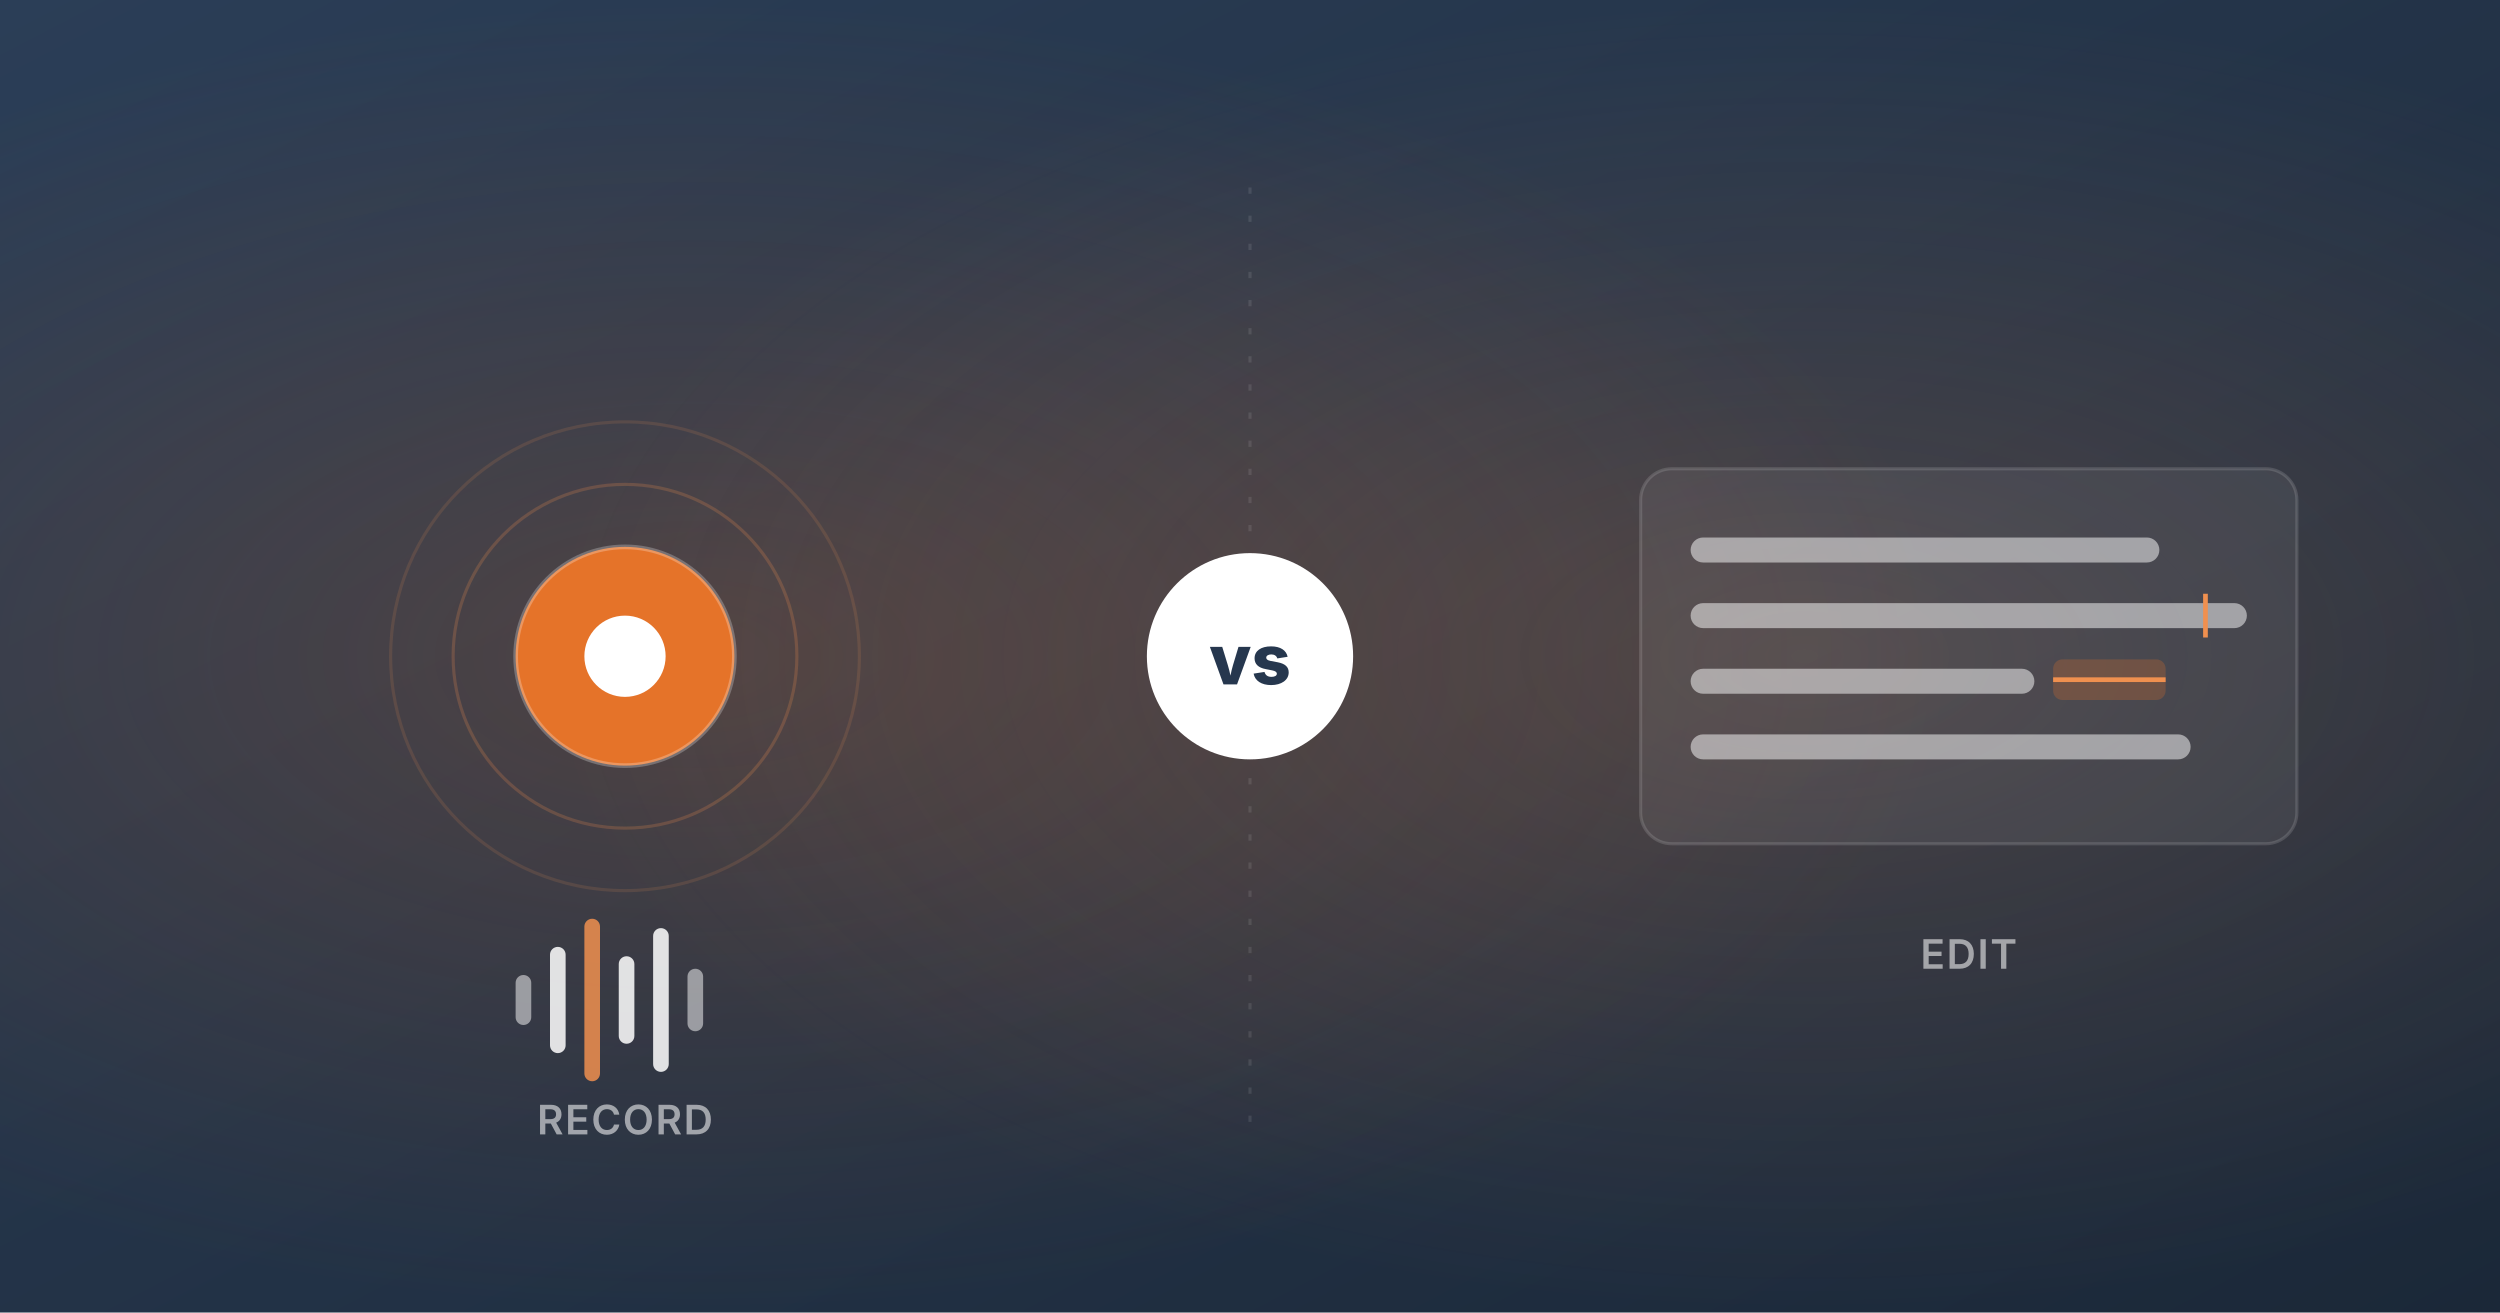
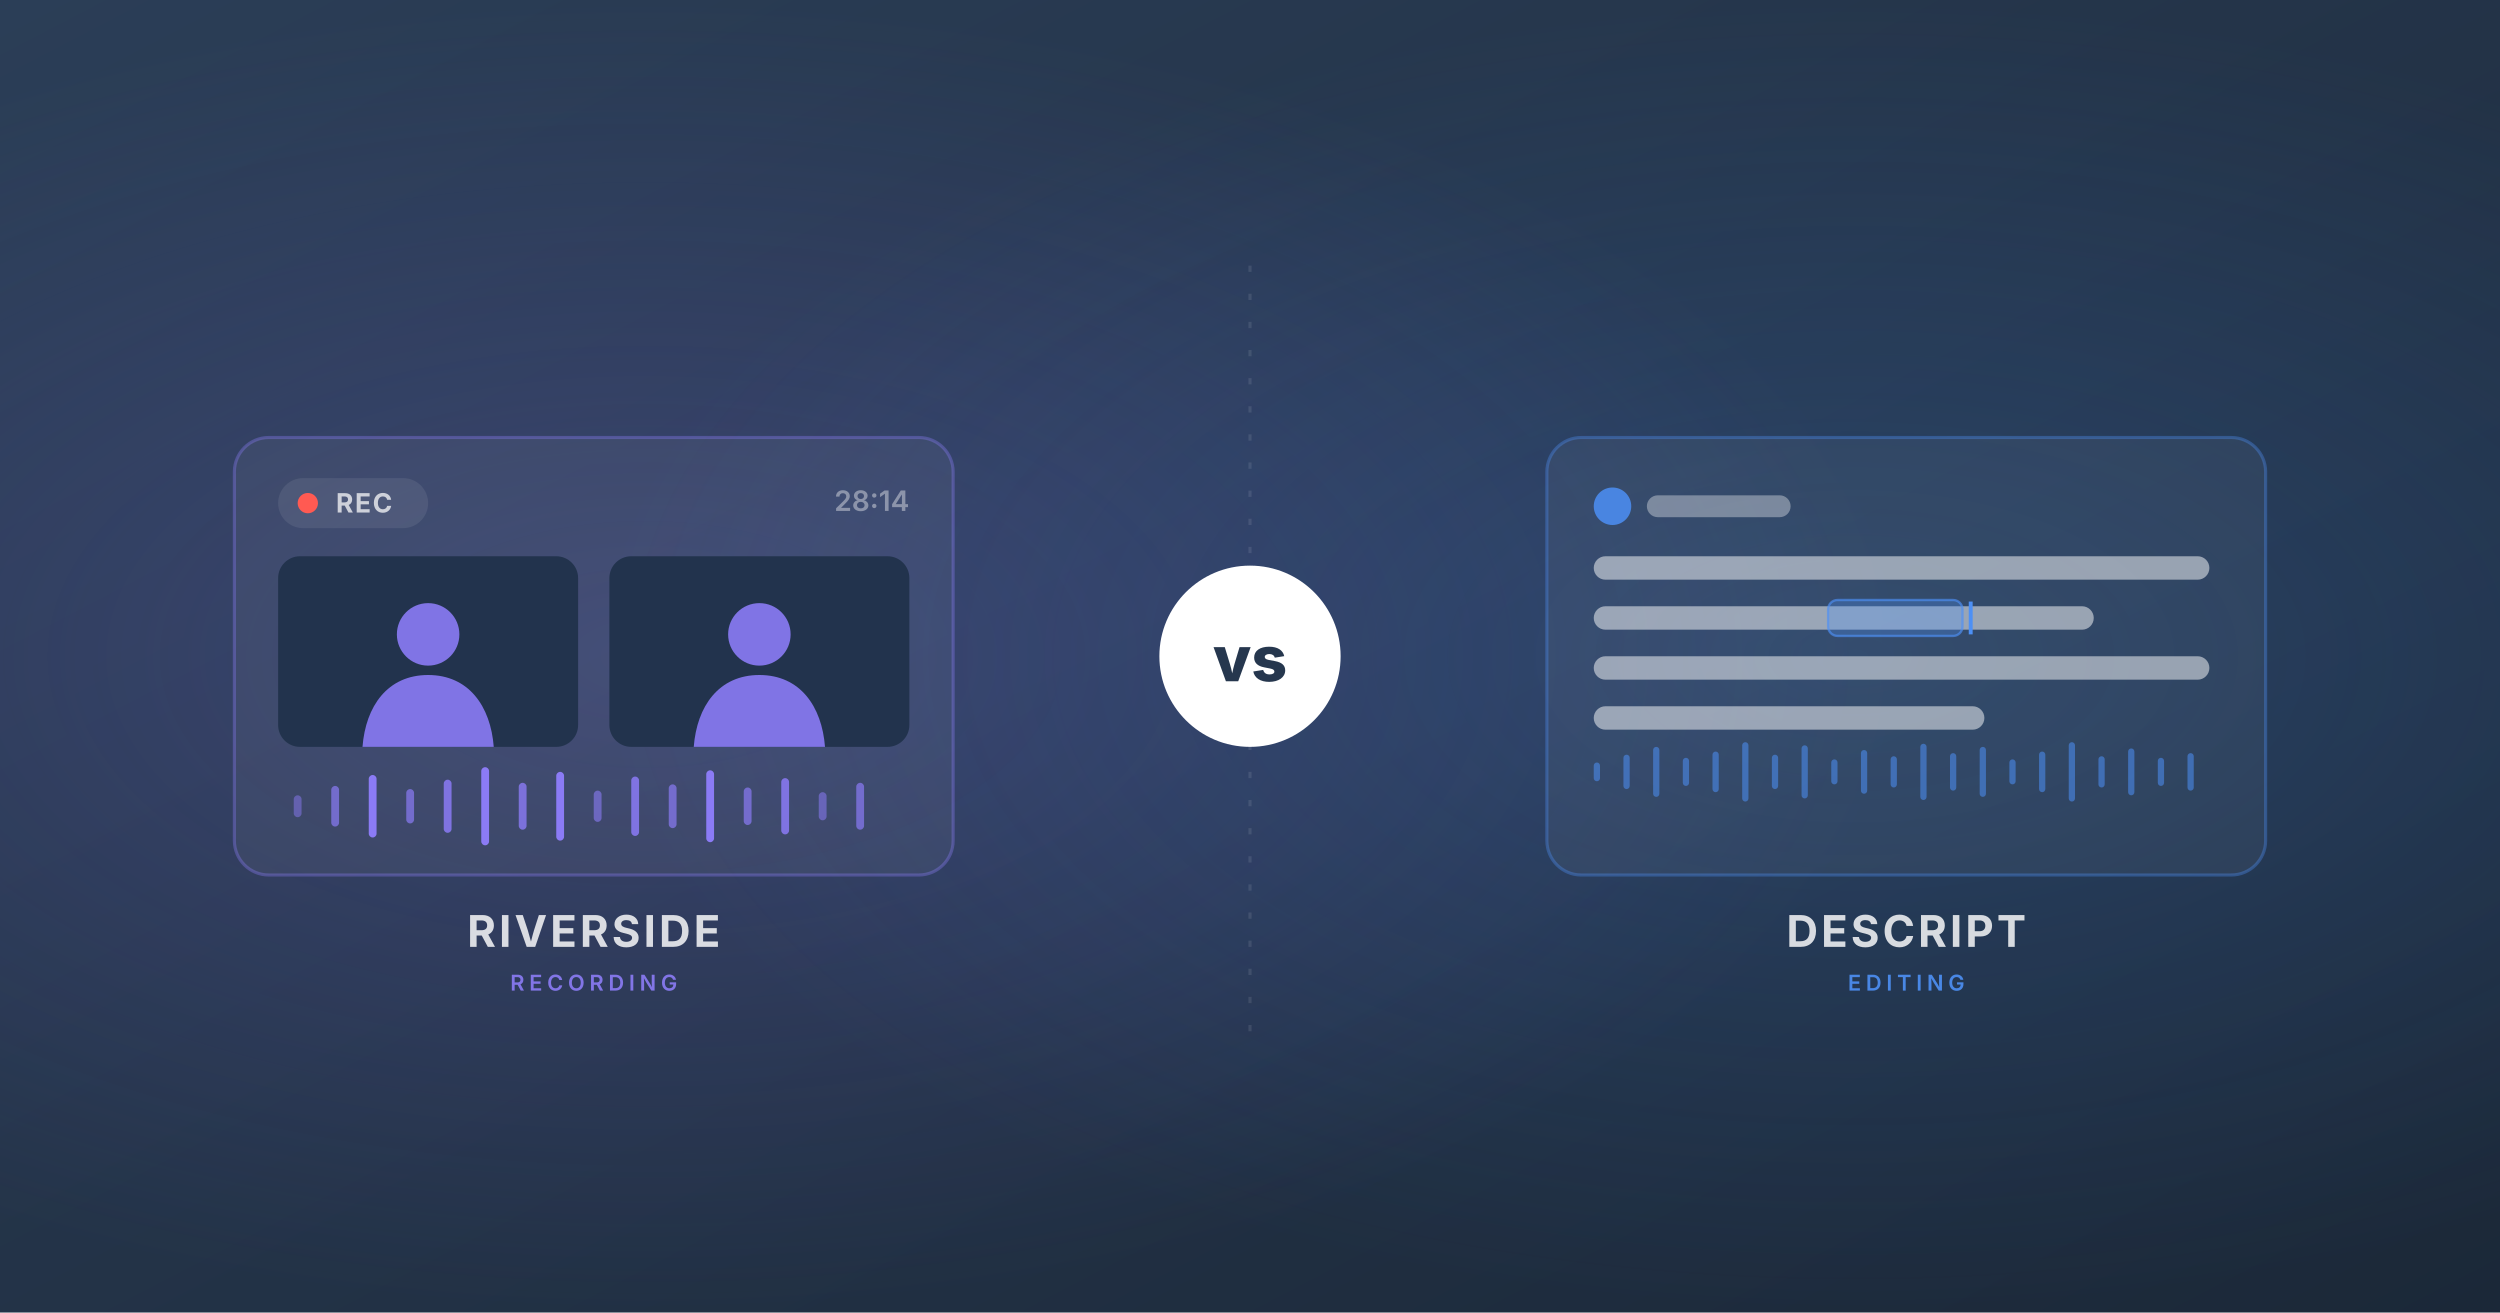
- <svg xmlns="http://www.w3.org/2000/svg" viewBox="0 0 1600 840" role="img" aria-label="A split comparison graphic representing Riverside recording on one side and Descript editing on the other" font-family="-apple-system, Segoe UI, sans-serif">
+ <svg xmlns="http://www.w3.org/2000/svg" viewBox="0 0 1600 840" role="img" aria-label="A comparison graphic: Riverside as a remote recording studio with guest tiles on the left, Descript as a transcript editor on the right" font-family="-apple-system, Segoe UI, sans-serif">
  <defs>
    <linearGradient id="bg" x1="0" y1="0" x2="1" y2="1">
      <stop offset="0" stop-color="#2b3e57" />
      <stop offset="1" stop-color="#1b2838" />
    </linearGradient>
-     <radialGradient id="glowL" cx="0.28" cy="0.5" r="0.5">
-       <stop offset="0" stop-color="#e57329" stop-opacity="0.22" />
-       <stop offset="1" stop-color="#e57329" stop-opacity="0" />
+     <radialGradient id="glowL" cx="0.26" cy="0.5" r="0.5">
+       <stop offset="0" stop-color="#8b7bf5" stop-opacity="0.22" />
+       <stop offset="1" stop-color="#8b7bf5" stop-opacity="0" />
    </radialGradient>
-     <radialGradient id="glowR" cx="0.72" cy="0.5" r="0.5">
-       <stop offset="0" stop-color="#f0904f" stop-opacity="0.2" />
-       <stop offset="1" stop-color="#f0904f" stop-opacity="0" />
+     <radialGradient id="glowR" cx="0.74" cy="0.5" r="0.5">
+       <stop offset="0" stop-color="#4d90f5" stop-opacity="0.2" />
+       <stop offset="1" stop-color="#4d90f5" stop-opacity="0" />
    </radialGradient>
  </defs>
  <rect width="1600" height="840" fill="url(#bg)" />
  <rect width="1600" height="840" fill="url(#glowL)" />
  <rect width="1600" height="840" fill="url(#glowR)" />
-   <g transform="translate(400 420)">
-     <circle r="150" fill="none" stroke="#f0904f" stroke-opacity="0.14" stroke-width="2" />
-     <circle r="110" fill="none" stroke="#f0904f" stroke-opacity="0.22" stroke-width="2" />
-     <circle r="70" fill="#e57329" />
-     <circle r="70" fill="none" stroke="#ffffff" stroke-opacity="0.25" stroke-width="3" />
-     <circle r="26" fill="#ffffff" />
+   <g transform="translate(150 280)">
+     <rect width="460" height="280" rx="22" fill="#ffffff" fill-opacity="0.05" stroke="#8b7bf5" stroke-opacity="0.35" stroke-width="2" />
+     <g transform="translate(28 26)">
+       <rect width="96" height="32" rx="16" fill="#ffffff" fill-opacity="0.08" />
+       <circle cx="19" cy="16" r="6.5" fill="#ff5a52" />
+       <text x="37" y="22" font-size="17" font-weight="700" fill="#ffffff" fill-opacity="0.72" letter-spacing="1">REC</text>
+     </g>
+     <text x="432" y="47" text-anchor="end" font-size="18" font-weight="600" fill="#ffffff" fill-opacity="0.4">28:14</text>
+     <g transform="translate(28 76)">
+       <rect width="192" height="122" rx="14" fill="#22334d" />
+       <rect x="212" width="192" height="122" rx="14" fill="#22334d" />
+       <g fill="#8b7bf5" fill-opacity="0.9">
+         <g transform="translate(96 0)">
+           <circle cy="50" r="20" />
+           <path d="M0 76 c -26 0 -40 20 -42 46 h 84 c -2 -26 -16 -46 -42 -46 z" />
+         </g>
+         <g transform="translate(308 0)">
+           <circle cy="50" r="20" />
+           <path d="M0 76 c -26 0 -40 20 -42 46 h 84 c -2 -26 -16 -46 -42 -46 z" />
+         </g>
+       </g>
+     </g>
+     <g transform="translate(38 236)" fill="#8b7bf5">
+       <rect x="0" y="-7" width="5" height="14" rx="2.5" fill-opacity="0.5" />
+       <rect x="24" y="-13" width="5" height="26" rx="2.5" fill-opacity="0.7" />
+       <rect x="48" y="-20" width="5" height="40" rx="2.5" />
+       <rect x="72" y="-11" width="5" height="22" rx="2.5" fill-opacity="0.7" />
+       <rect x="96" y="-17" width="5" height="34" rx="2.5" fill-opacity="0.85" />
+       <rect x="120" y="-25" width="5" height="50" rx="2.5" />
+       <rect x="144" y="-15" width="5" height="30" rx="2.5" fill-opacity="0.8" />
+       <rect x="168" y="-22" width="5" height="44" rx="2.5" />
+       <rect x="192" y="-10" width="5" height="20" rx="2.5" fill-opacity="0.6" />
+       <rect x="216" y="-19" width="5" height="38" rx="2.5" fill-opacity="0.85" />
+       <rect x="240" y="-14" width="5" height="28" rx="2.5" fill-opacity="0.7" />
+       <rect x="264" y="-23" width="5" height="46" rx="2.5" />
+       <rect x="288" y="-12" width="5" height="24" rx="2.5" fill-opacity="0.7" />
+       <rect x="312" y="-18" width="5" height="36" rx="2.5" fill-opacity="0.85" />
+       <rect x="336" y="-9" width="5" height="18" rx="2.5" fill-opacity="0.55" />
+       <rect x="360" y="-15" width="5" height="30" rx="2.5" fill-opacity="0.7" />
+     </g>
  </g>
-   <g fill="#ffffff" fill-opacity="0.85" transform="translate(400 640)">
-     <rect x="-70" y="-16" width="10" height="32" rx="5" fill-opacity="0.5" />
-     <rect x="-48" y="-34" width="10" height="68" rx="5" />
-     <rect x="-26" y="-52" width="10" height="104" rx="5" fill="#f0904f" />
-     <rect x="-4" y="-28" width="10" height="56" rx="5" />
-     <rect x="18" y="-46" width="10" height="92" rx="5" />
-     <rect x="40" y="-20" width="10" height="40" rx="5" fill-opacity="0.5" />
+   <text x="380" y="606" text-anchor="middle" font-size="28" font-weight="700" fill="#ffffff" fill-opacity="0.82" letter-spacing="2">RIVERSIDE</text>
+   <text x="380" y="634" text-anchor="middle" font-size="14" font-weight="600" fill="#8b7bf5" fill-opacity="0.9" letter-spacing="3">RECORDING</text>
+   <g transform="translate(800 420)">
+     <line x1="0" y1="-250" x2="0" y2="250" stroke="#ffffff" stroke-opacity="0.1" stroke-width="2" stroke-dasharray="4 14" />
+     <circle r="58" fill="#ffffff" />
+     <text x="0" y="16" text-anchor="middle" font-size="40" font-weight="800" fill="#26374e">vs</text>
  </g>
-   <text x="400" y="726" text-anchor="middle" font-size="26" font-weight="600" fill="#ffffff" fill-opacity="0.55" letter-spacing="1">RECORD</text>
-   <g transform="translate(800 420)">
-     <line x1="0" y1="-300" x2="0" y2="300" stroke="#ffffff" stroke-opacity="0.1" stroke-width="2" stroke-dasharray="4 14" />
-     <circle r="66" fill="#ffffff" />
-     <text x="0" y="18" text-anchor="middle" font-size="44" font-weight="800" fill="#26374e">vs</text>
+   <g transform="translate(990 280)">
+     <rect width="460" height="280" rx="22" fill="#ffffff" fill-opacity="0.05" stroke="#4d90f5" stroke-opacity="0.35" stroke-width="2" />
+     <g transform="translate(30 32)">
+       <circle cx="12" cy="12" r="12" fill="#4d90f5" fill-opacity="0.85" />
+       <rect x="34" y="5" width="92" height="14" rx="7" fill="#ffffff" fill-opacity="0.35" />
+       <g fill="#ffffff" fill-opacity="0.5">
+         <rect x="0" y="44" width="394" height="15" rx="7.5" />
+         <rect x="0" y="76" width="320" height="15" rx="7.5" />
+         <rect x="0" y="108" width="394" height="15" rx="7.5" />
+         <rect x="0" y="140" width="250" height="15" rx="7.5" />
+       </g>
+       <rect x="150" y="72" width="86" height="23" rx="6" fill="#4d90f5" fill-opacity="0.30" stroke="#4d90f5" stroke-opacity="0.65" stroke-width="1.5" />
+       <rect x="240" y="73" width="2.5" height="21" fill="#4d90f5" />
+     </g>
+     <g transform="translate(30 214)" fill="#4d90f5" fill-opacity="0.55">
+       <rect x="0" y="-6" width="4" height="12" rx="2" />
+       <rect x="19" y="-11" width="4" height="22" rx="2" />
+       <rect x="38" y="-16" width="4" height="32" rx="2" />
+       <rect x="57" y="-9" width="4" height="18" rx="2" />
+       <rect x="76" y="-13" width="4" height="26" rx="2" />
+       <rect x="95" y="-19" width="4" height="38" rx="2" />
+       <rect x="114" y="-11" width="4" height="22" rx="2" />
+       <rect x="133" y="-17" width="4" height="34" rx="2" />
+       <rect x="152" y="-8" width="4" height="16" rx="2" />
+       <rect x="171" y="-14" width="4" height="28" rx="2" />
+       <rect x="190" y="-10" width="4" height="20" rx="2" />
+       <rect x="209" y="-18" width="4" height="36" rx="2" />
+       <rect x="228" y="-12" width="4" height="24" rx="2" />
+       <rect x="247" y="-16" width="4" height="32" rx="2" />
+       <rect x="266" y="-8" width="4" height="16" rx="2" />
+       <rect x="285" y="-13" width="4" height="26" rx="2" />
+       <rect x="304" y="-19" width="4" height="38" rx="2" />
+       <rect x="323" y="-10" width="4" height="20" rx="2" />
+       <rect x="342" y="-15" width="4" height="30" rx="2" />
+       <rect x="361" y="-9" width="4" height="18" rx="2" />
+       <rect x="380" y="-12" width="4" height="24" rx="2" />
+     </g>
  </g>
-   <g transform="translate(1050 300)">
-     <rect x="0" y="0" width="420" height="240" rx="20" fill="#ffffff" fill-opacity="0.06" stroke="#ffffff" stroke-opacity="0.14" stroke-width="2" />
-     <g fill="#ffffff" fill-opacity="0.5">
-       <rect x="32" y="44" width="300" height="16" rx="8" />
-       <rect x="32" y="86" width="356" height="16" rx="8" />
-       <rect x="32" y="128" width="220" height="16" rx="8" />
-       <rect x="32" y="170" width="320" height="16" rx="8" />
-     </g>
-     <rect x="264" y="122" width="72" height="26" rx="6" fill="#e57329" fill-opacity="0.25" />
-     <line x1="264" y1="135" x2="336" y2="135" stroke="#f0904f" stroke-width="3" />
-     <rect x="360" y="80" width="3" height="28" fill="#f0904f" />
-   </g>
-   <text x="1260" y="620" text-anchor="middle" font-size="26" font-weight="600" fill="#ffffff" fill-opacity="0.55" letter-spacing="1">EDIT</text>
+   <text x="1220" y="606" text-anchor="middle" font-size="28" font-weight="700" fill="#ffffff" fill-opacity="0.82" letter-spacing="2">DESCRIPT</text>
+   <text x="1220" y="634" text-anchor="middle" font-size="14" font-weight="600" fill="#4d90f5" fill-opacity="0.9" letter-spacing="3">EDITING</text>
</svg>
